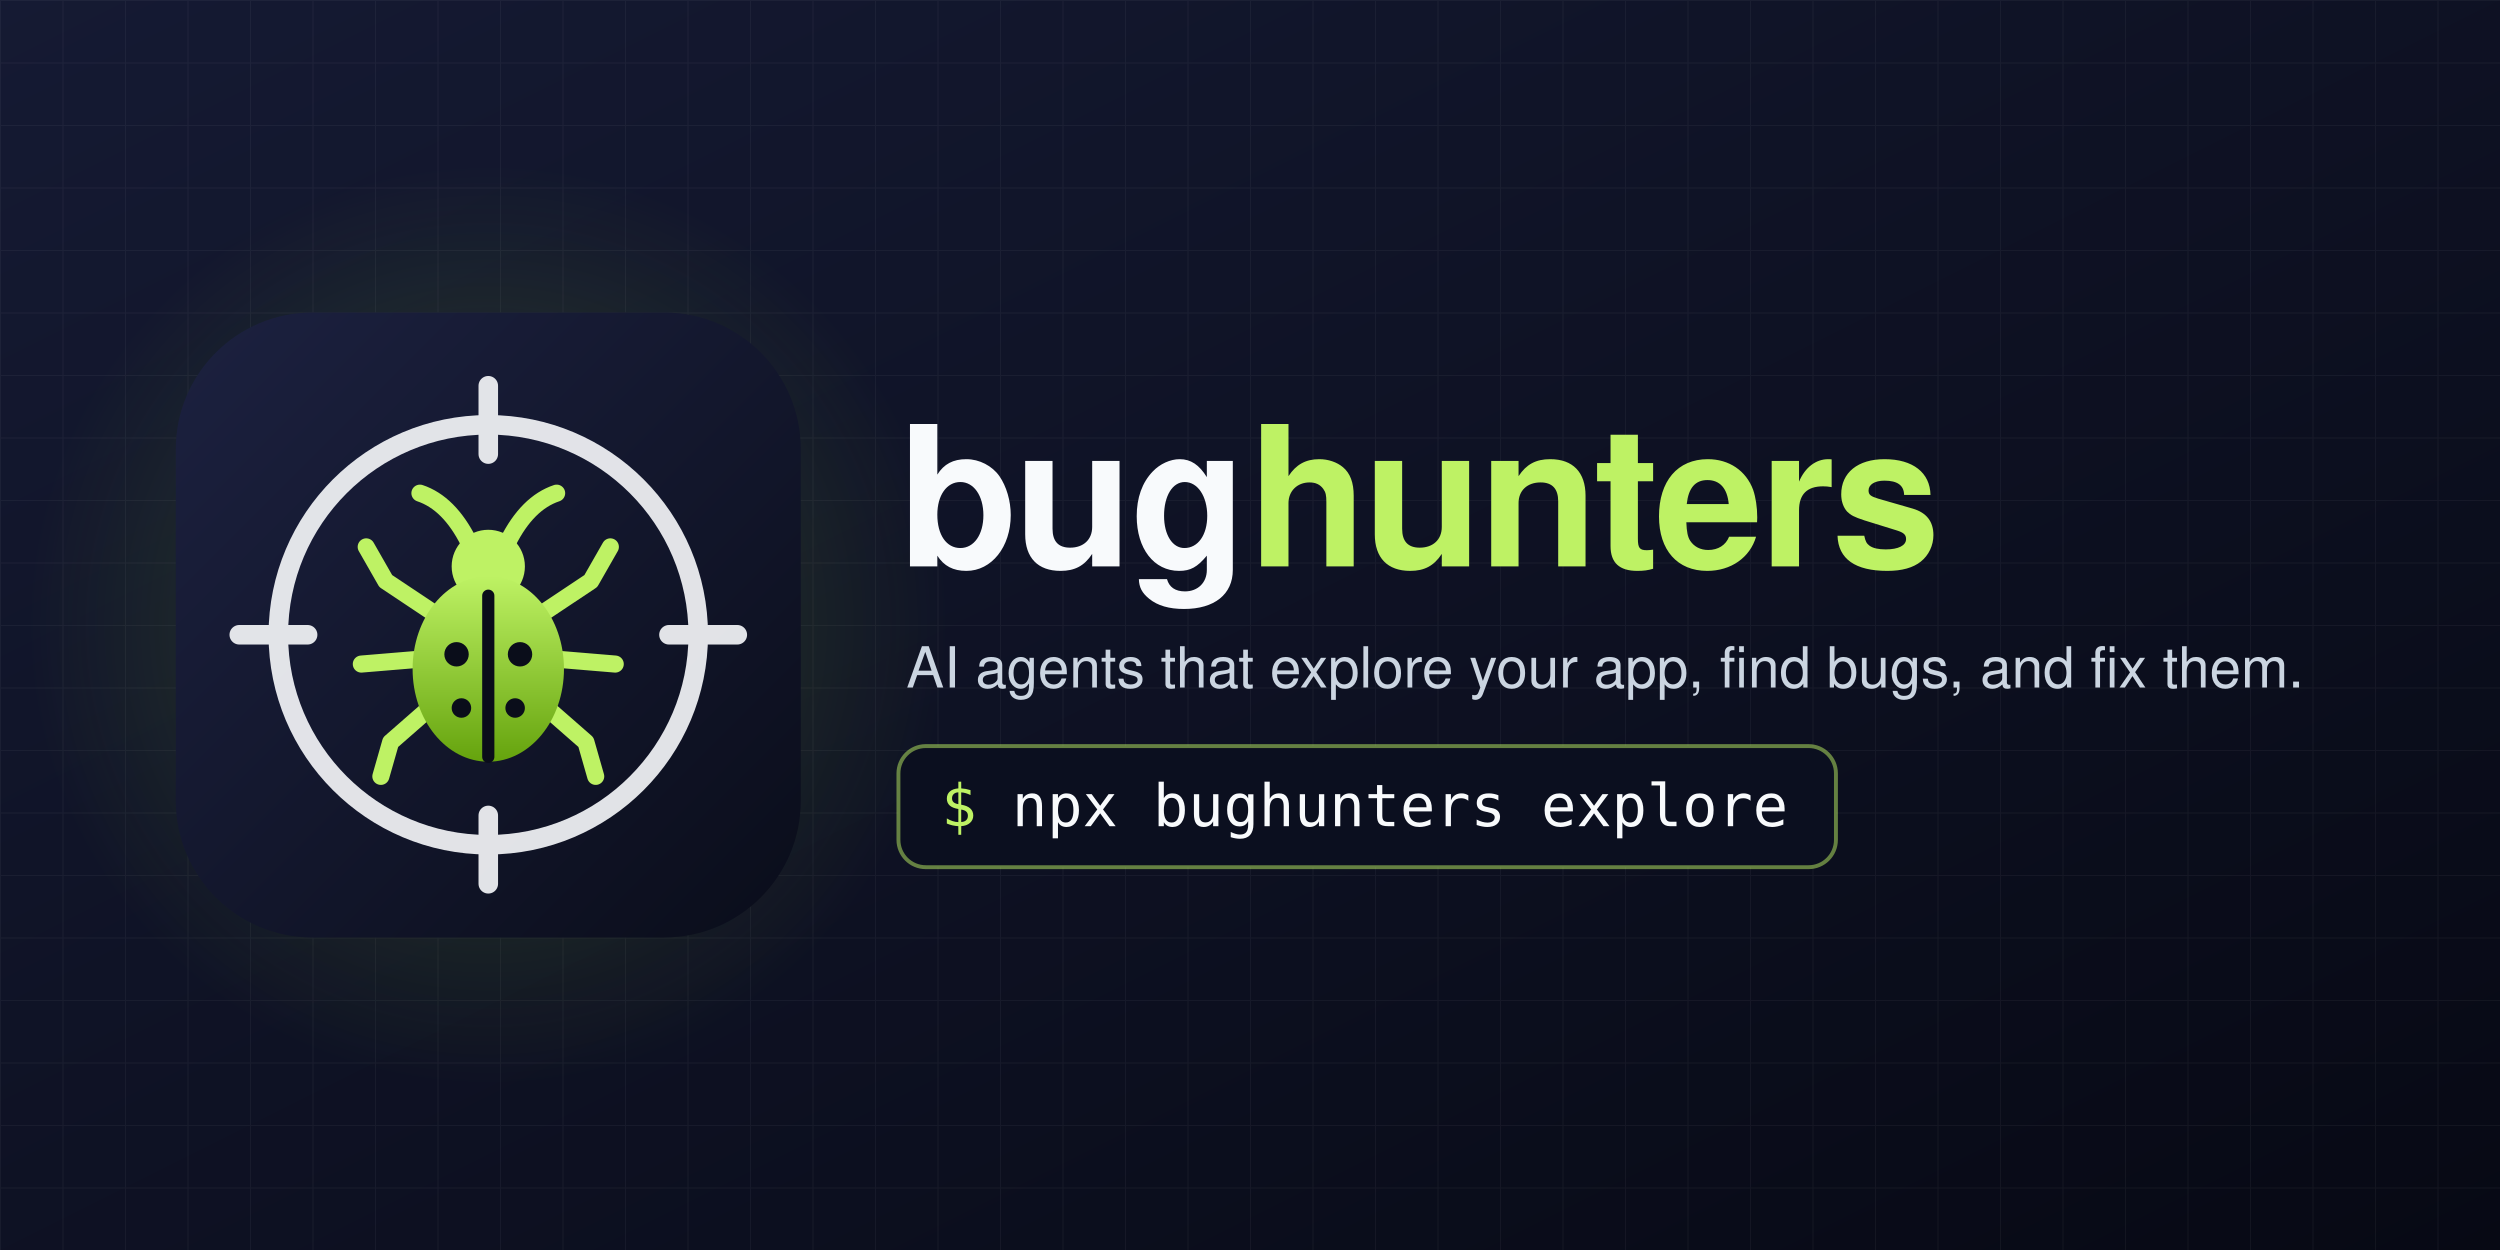
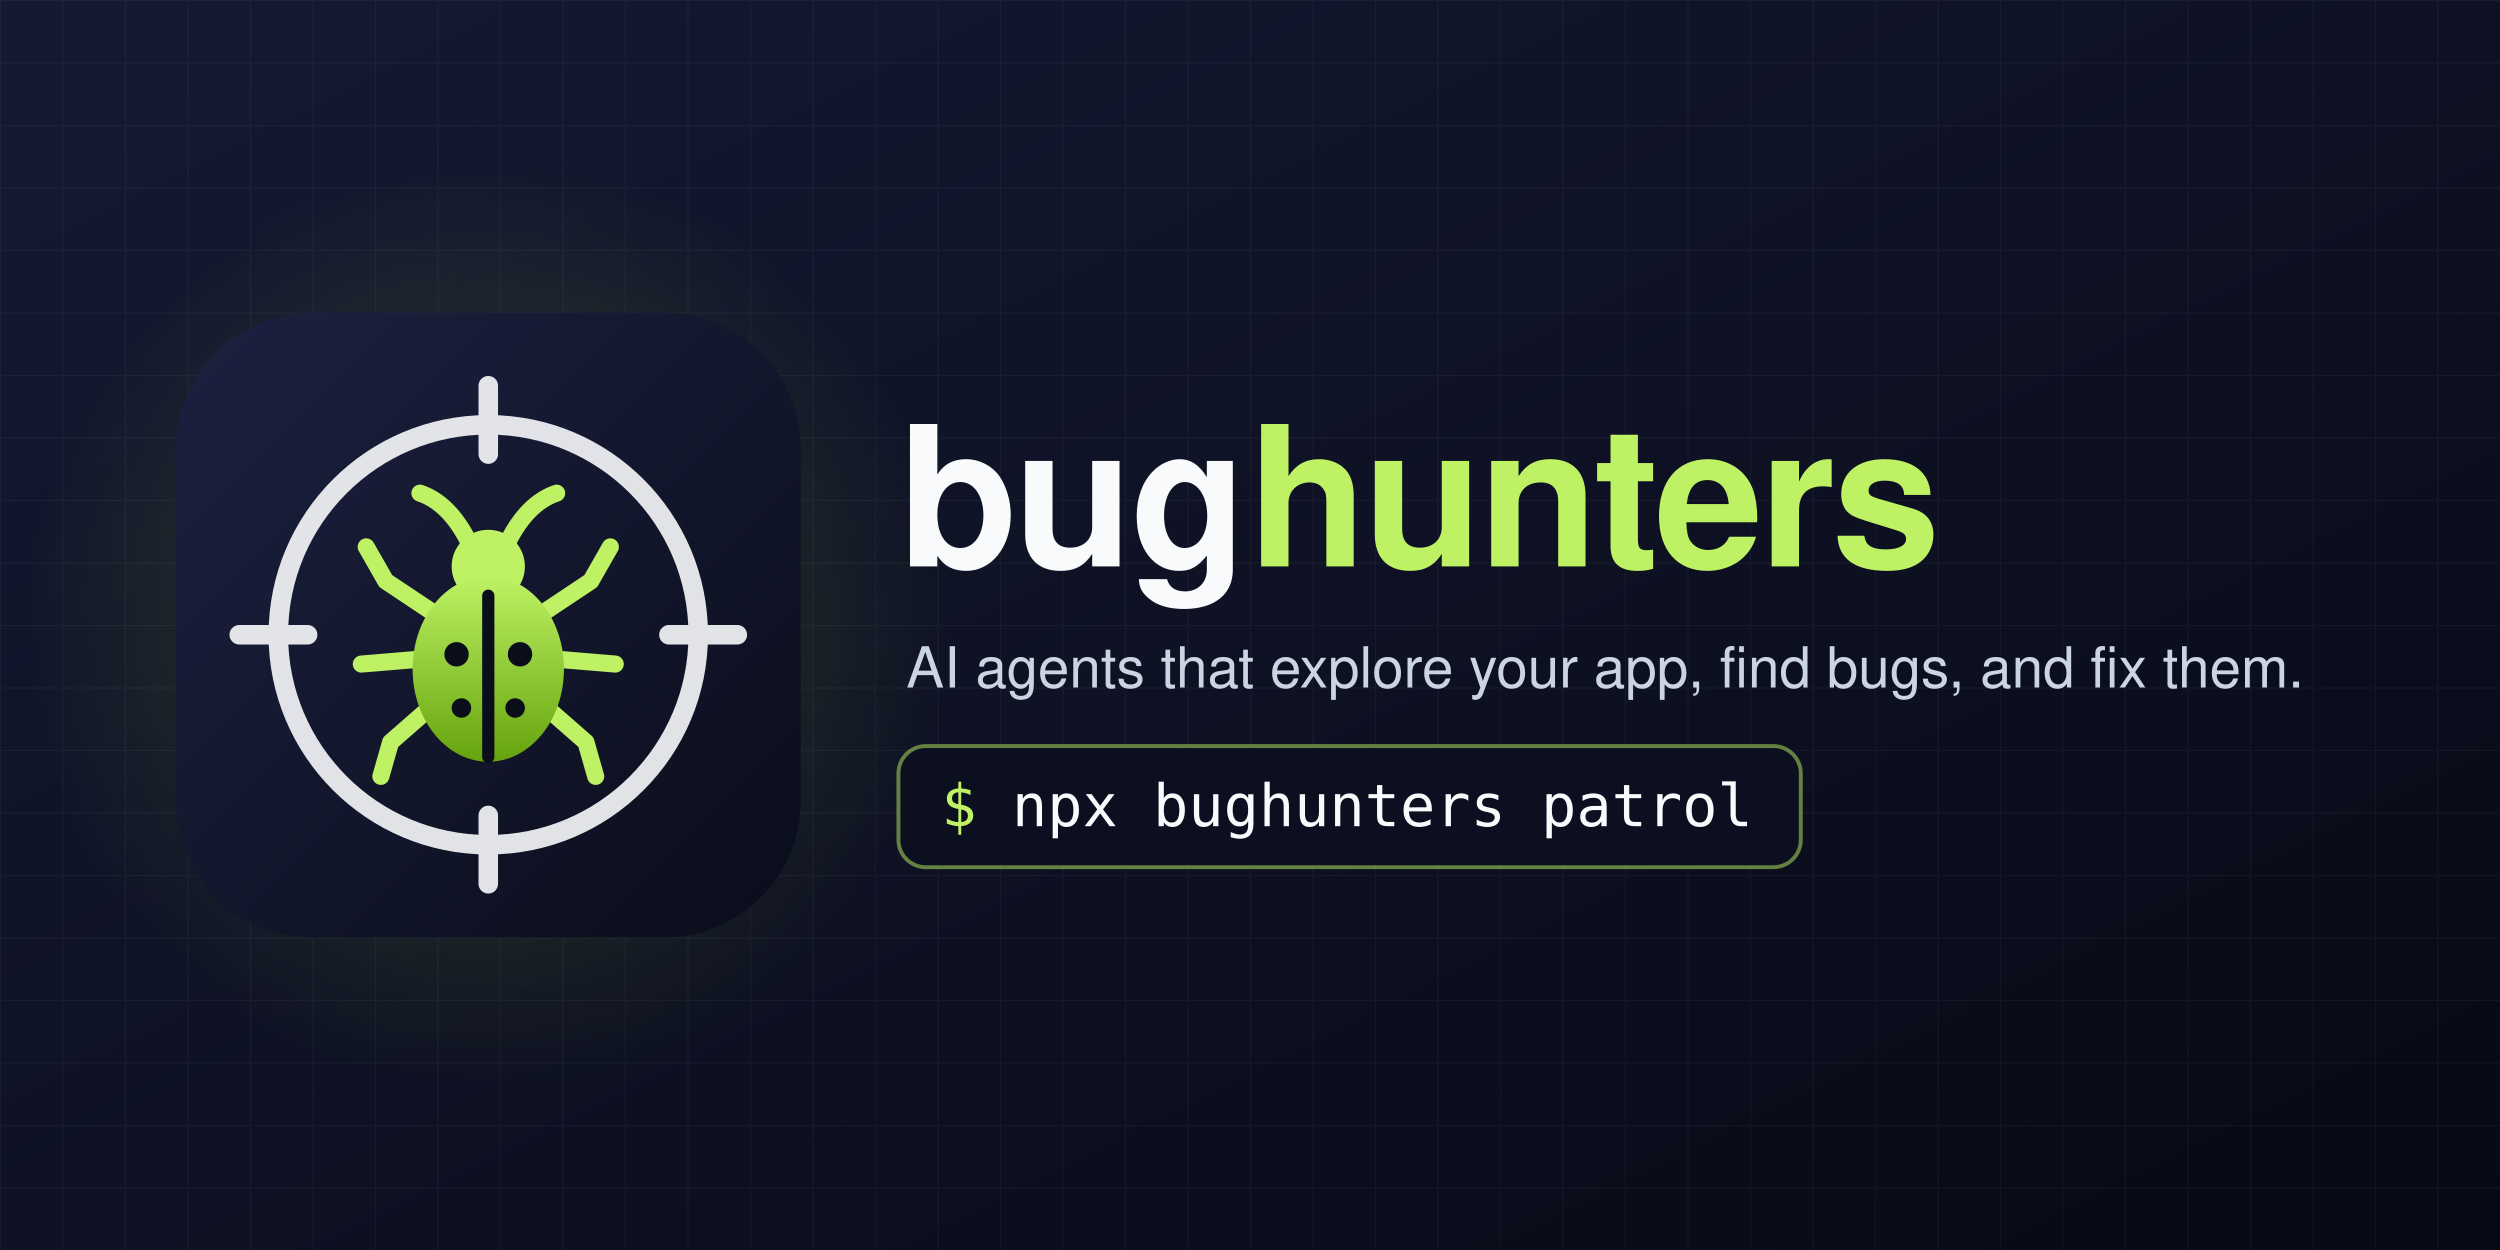
<svg xmlns="http://www.w3.org/2000/svg" viewBox="0 0 1280 640" width="1280" height="640">
  <defs>
    <linearGradient id="bn-bg" x1="0" y1="0" x2="1" y2="1">
      <stop offset="0" stop-color="#151a33" />
      <stop offset="1" stop-color="#070914" />
    </linearGradient>
    <pattern id="bn-grid" width="32" height="32" patternUnits="userSpaceOnUse">
      <path d="M32 0H0V32" fill="none" stroke="#ffffff" stroke-opacity="0.045" stroke-width="1" />
    </pattern>
    <radialGradient id="bn-glow" cx="0.5" cy="0.5" r="0.5">
      <stop offset="0" stop-color="#a3e635" stop-opacity="0.22" />
      <stop offset="1" stop-color="#a3e635" stop-opacity="0" />
    </radialGradient>
  </defs>
  <rect width="1280" height="640" fill="url(#bn-bg)" />
  <rect width="1280" height="640" fill="url(#bn-grid)" />
  <circle cx="250.0" cy="320.0" r="237.5" fill="url(#bn-glow)" />
  <g transform="translate(90 160) scale(1.25)">
    <defs>
      <linearGradient id="bh-bg" x1="0" y1="0" x2="1" y2="1">
        <stop offset="0" stop-color="#1c2140" />
        <stop offset="1" stop-color="#0a0d1a" />
      </linearGradient>
      <linearGradient id="bh-shell" x1="0" y1="0" x2="0" y2="1">
        <stop offset="0" stop-color="#bef264" />
        <stop offset="1" stop-color="#65a30d" />
      </linearGradient>
    </defs>
    <rect width="256" height="256" rx="56" fill="url(#bh-bg)" />
    <g stroke="#f8fafc" stroke-linecap="round" fill="none" opacity="0.9">
      <circle cx="128" cy="132" r="86" stroke-width="8" />
      <line x1="128" y1="30" x2="128" y2="58" stroke-width="8" />
      <line x1="128" y1="206" x2="128" y2="234" stroke-width="8" />
      <line x1="26" y1="132" x2="54" y2="132" stroke-width="8" />
      <line x1="202" y1="132" x2="230" y2="132" stroke-width="8" />
    </g>
    <g stroke="#bef264" stroke-width="7" stroke-linecap="round" stroke-linejoin="round" fill="none">
      <path d="M104 122 L86 110 L78 96" />
      <path d="M152 122 L170 110 L178 96" />
      <path d="M100 142 L76 144" />
      <path d="M156 142 L180 144" />
      <path d="M104 162 L88 176 L84 190" />
      <path d="M152 162 L168 176 L172 190" />
      <path d="M120 94 Q112 78 100 74" />
      <path d="M136 94 Q144 78 156 74" />
    </g>
    <circle cx="128" cy="104" r="15" fill="#bef264" />
    <ellipse cx="128" cy="146" rx="31" ry="38" fill="url(#bh-shell)" />
    <line x1="128" y1="116" x2="128" y2="182" stroke="#0a0d1a" stroke-width="5" stroke-linecap="round" />
    <circle cx="115" cy="140" r="5" fill="#0a0d1a" />
    <circle cx="141" cy="140" r="5" fill="#0a0d1a" />
    <circle cx="117" cy="162" r="4" fill="#0a0d1a" />
    <circle cx="139" cy="162" r="4" fill="#0a0d1a" />
  </g>
  <g font-family="ui-sans-serif, -apple-system, BlinkMacSystemFont, 'Segoe UI', Helvetica, Arial, sans-serif">
    <text x="460" y="290" fill="#f8fafc" font-size="100" font-weight="800" letter-spacing="-2">bug<tspan fill="#bef264">hunters</tspan>
    </text>
    <text x="464" y="352.0" fill="#cbd5e1" font-size="29" font-weight="500">AI agents that explore your app, find bugs, and fix them.</text>
-     <rect x="460" y="382.0" width="480" height="62.0" rx="14" fill="#0b0f1f" stroke="#bef264" stroke-opacity="0.5" stroke-width="2" />
-     <text x="482.0" y="423.0" fill="#bef264" font-size="30.0" font-family="ui-monospace, SFMono-Regular, Menlo, Consolas, monospace">$ <tspan fill="#f8fafc">npx bughunters explore</tspan>
+     <rect x="460" y="382.0" width="462.00" height="62.0" rx="14" fill="#0b0f1f" stroke="#bef264" stroke-opacity="0.5" stroke-width="2" />
+     <text x="482.0" y="423.0" fill="#bef264" font-size="30.0" font-family="ui-monospace, SFMono-Regular, Menlo, Consolas, monospace">$ <tspan fill="#f8fafc">npx bughunters patrol</tspan>
    </text>
  </g>
</svg>
